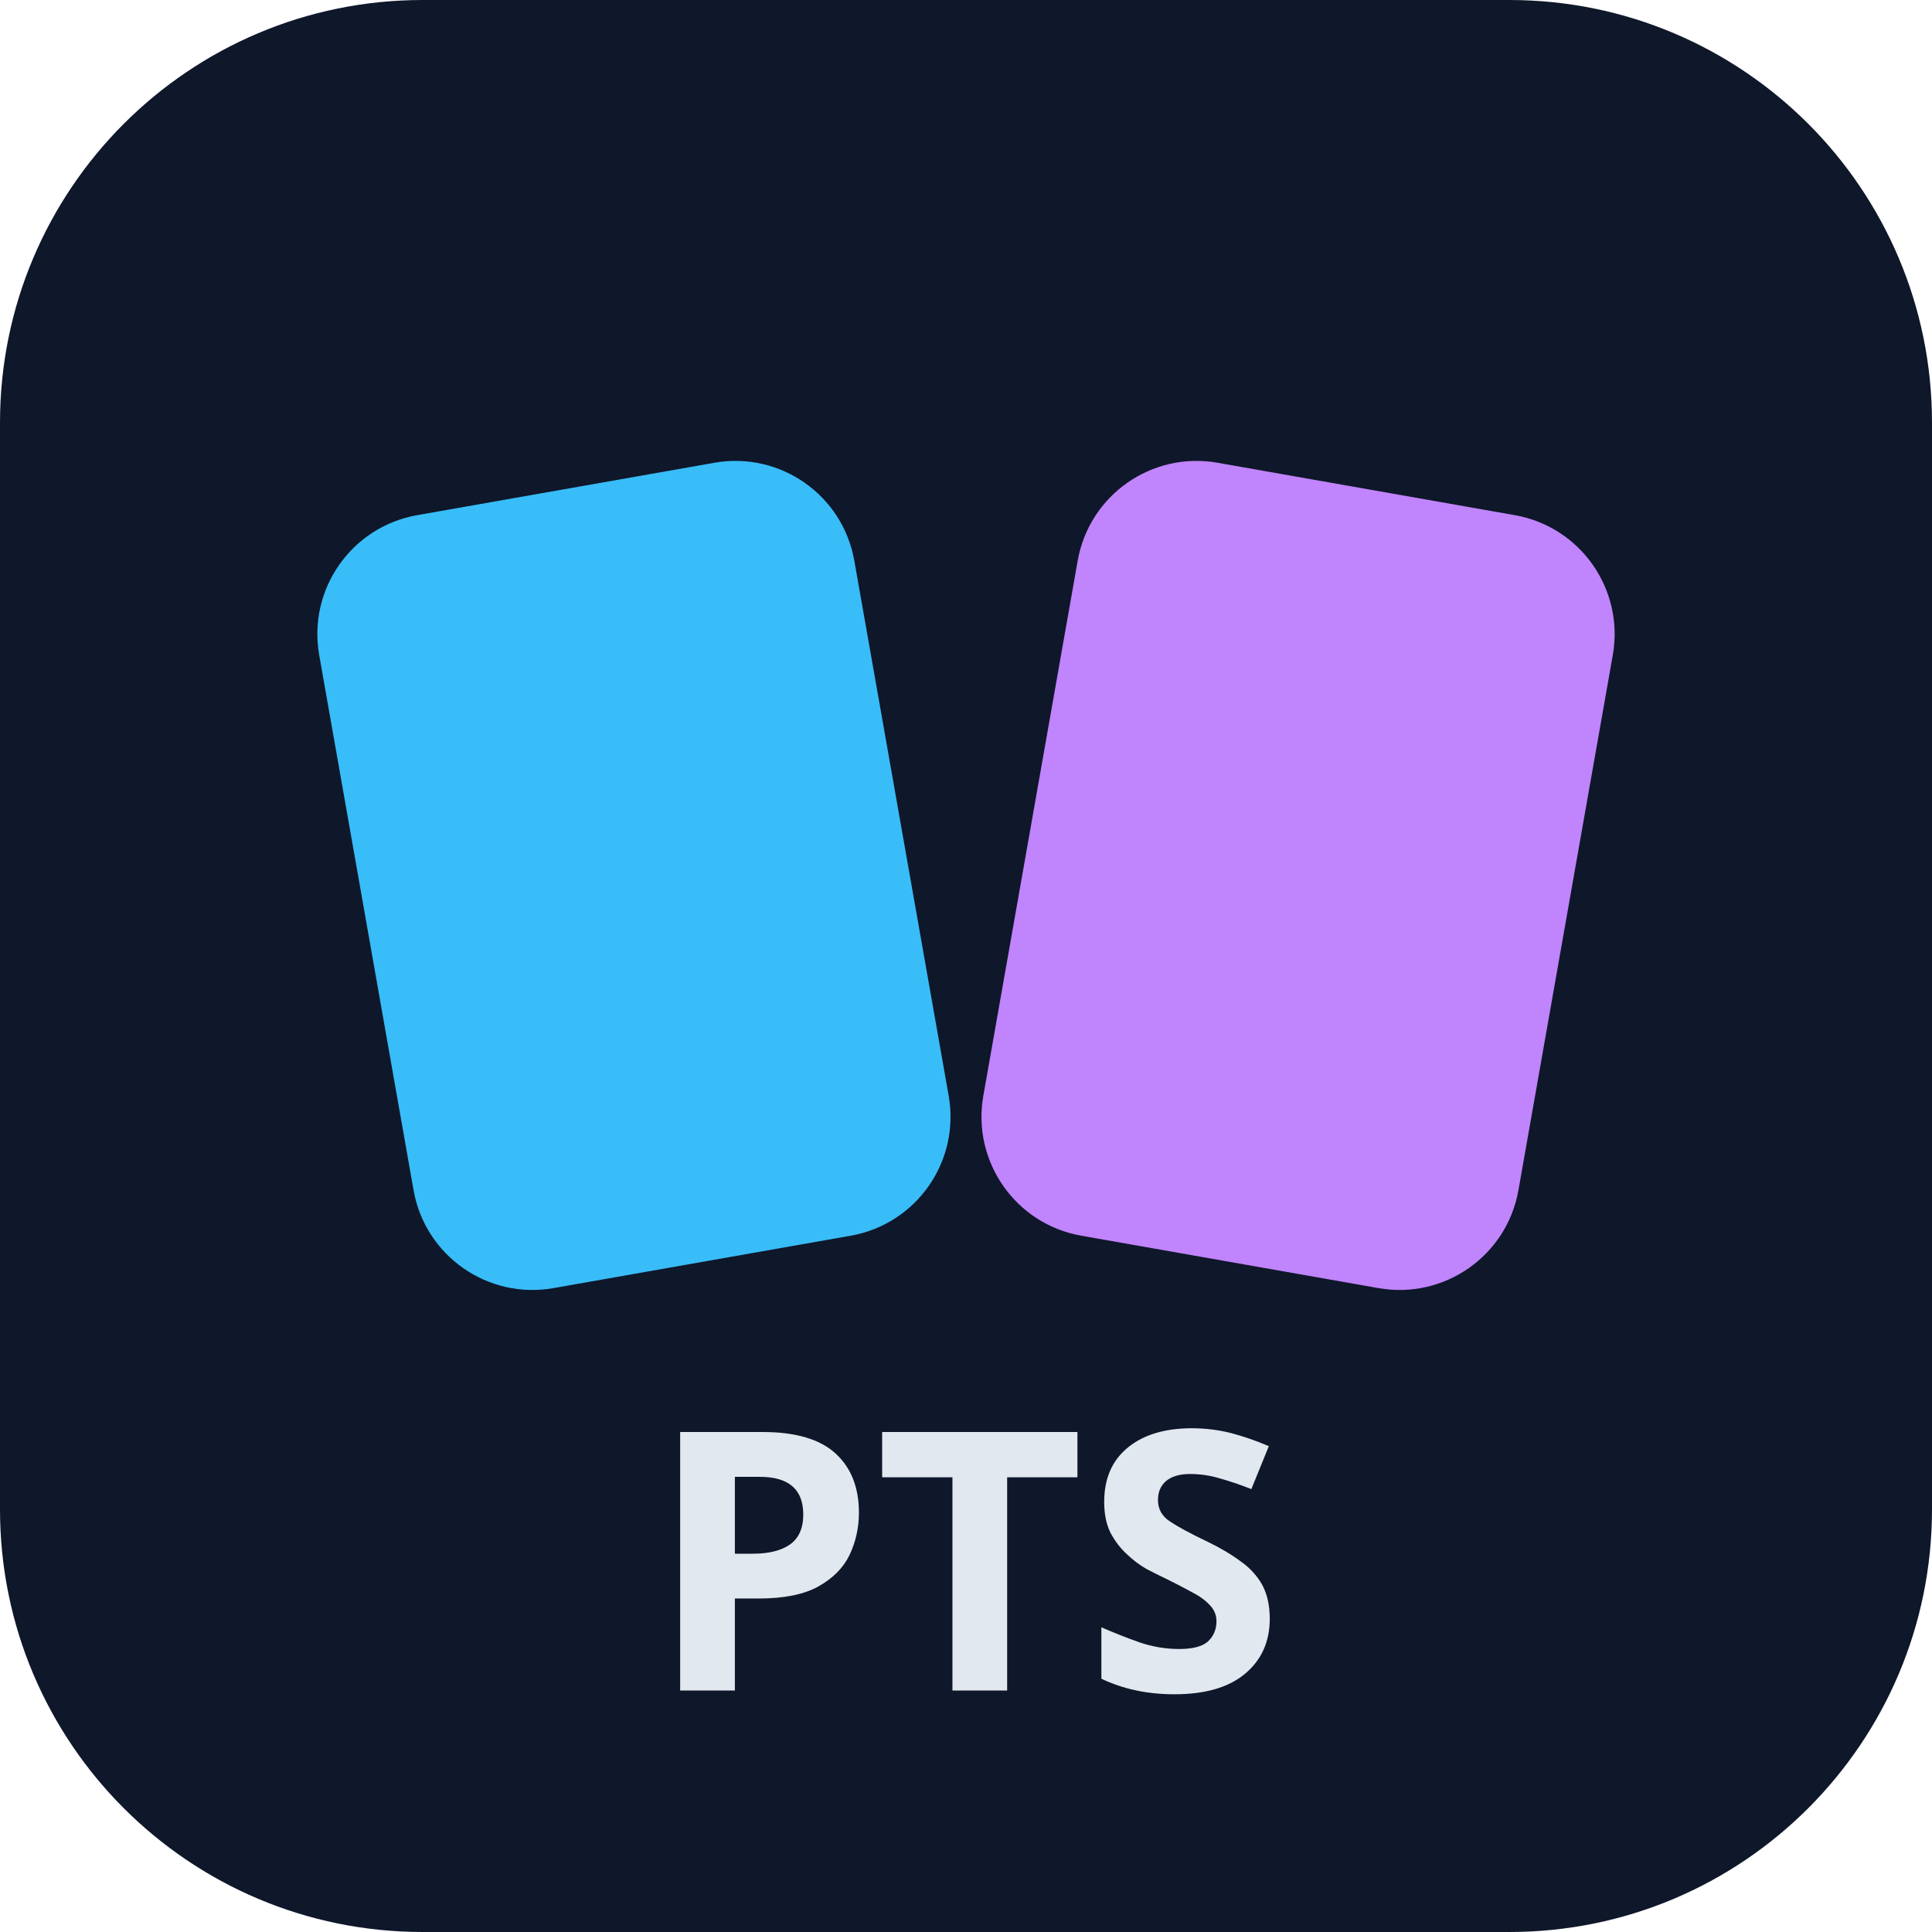
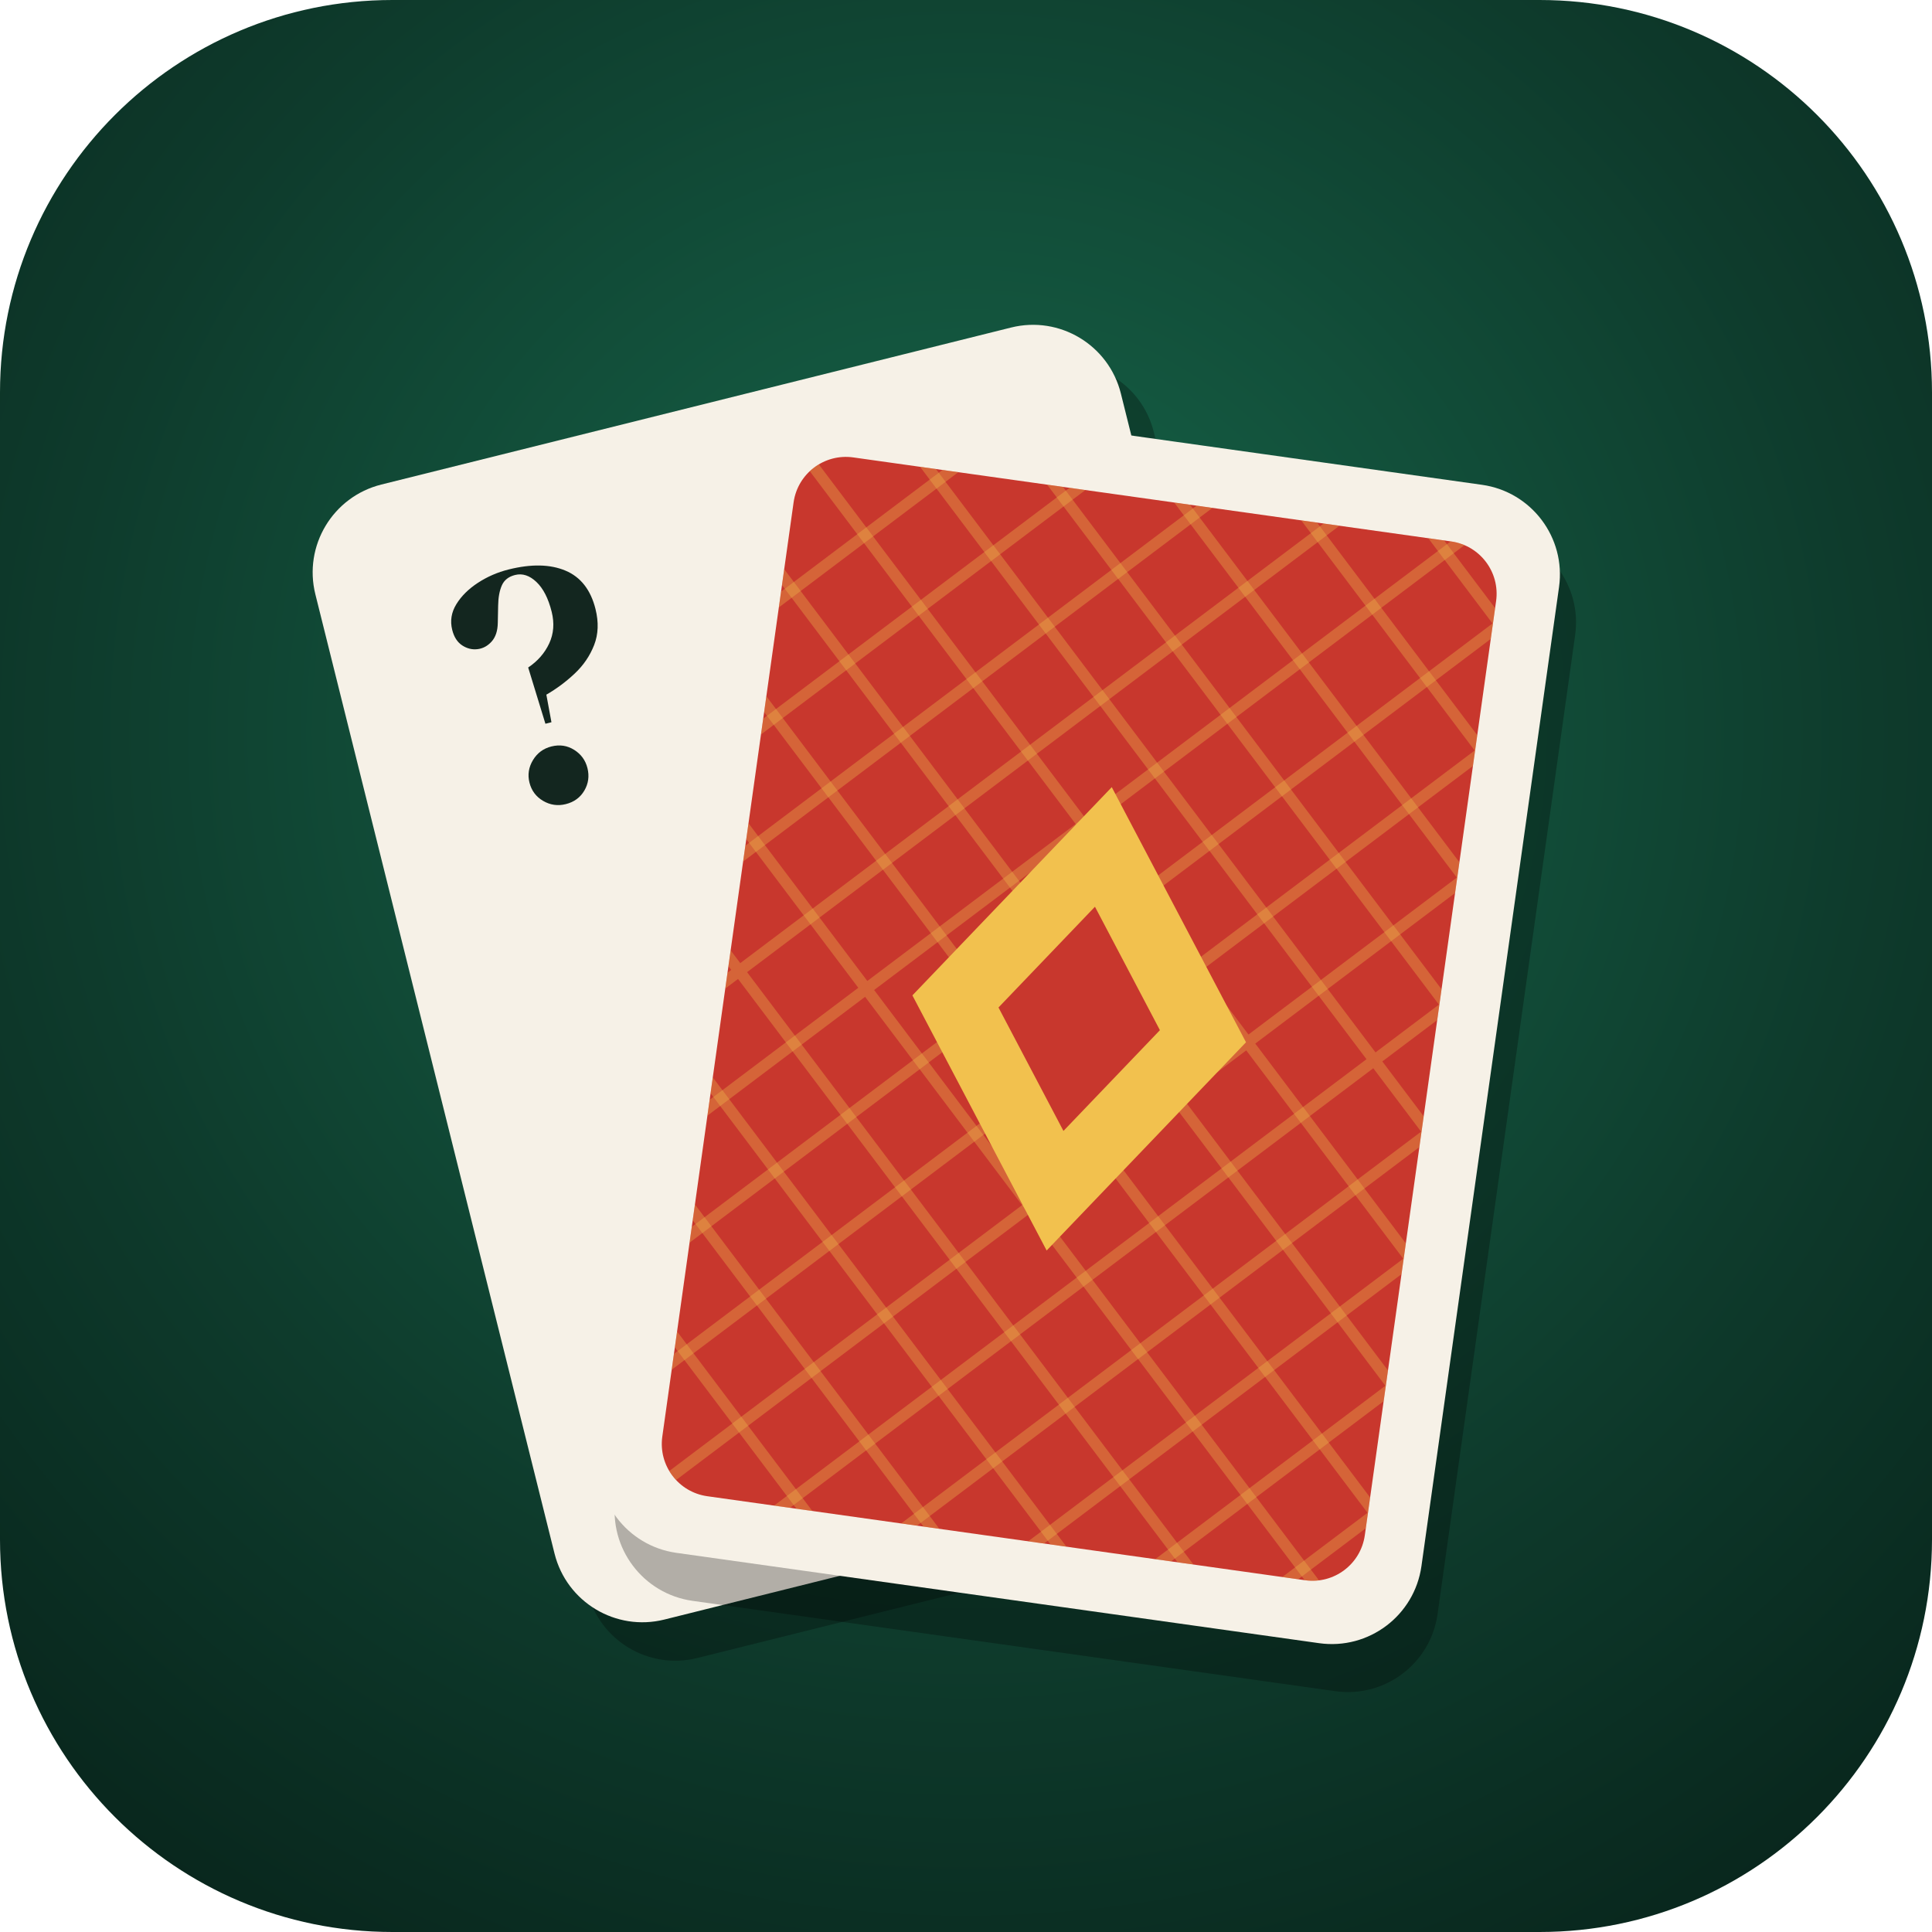
- <svg xmlns="http://www.w3.org/2000/svg" viewBox="0 0 64 64">
-   <rect width="64" height="64" rx="14" fill="#0f172a" />
-   <rect x="12" y="16" width="18" height="26" rx="4" fill="#38bdf8" transform="rotate(-10 21 29)" />
-   <rect x="34" y="16" width="18" height="26" rx="4" fill="#c084fc" transform="rotate(10 43 29)" />
-   <text x="32" y="56" font-family="system-ui,sans-serif" font-size="12" font-weight="700" fill="#e2e8f0" text-anchor="middle">PTS</text>
+ <svg xmlns="http://www.w3.org/2000/svg" viewBox="0 0 512 512">
+   <defs>
+     <radialGradient id="felt" cx="50%" cy="38%" r="75%">
+       <stop offset="0" stop-color="#17694c" />
+       <stop offset="0.62" stop-color="#0e3b2c" />
+       <stop offset="1" stop-color="#08241b" />
+     </radialGradient>
+   </defs>
+   <rect width="512" height="512" rx="104" fill="url(#felt)" />
+   <g transform="rotate(-14 222.0 258.0)">
+     <rect x="118.0" y="115.0" width="220" height="310" rx="24" fill="#000" opacity="0.28" />
+     <rect x="112.0" y="103.0" width="220" height="310" rx="24" fill="#f6f1e7" />
+     <path d="M162.856 175.026 162.031 159.461Q166.335 157.904 168.99 154.608Q171.645 151.312 171.645 146.642Q171.645 141.149 169.631 137.99Q167.617 134.831 164.595 134.831Q161.94 134.831 160.521 136.662Q159.102 138.494 158.278 141.607L157.087 146.001Q156.263 149.114 154.295 150.442Q152.326 151.77 150.175 151.495Q148.023 151.22 146.466 149.526Q144.91 147.833 144.91 144.903Q144.91 141.24 147.611 138.585Q150.312 135.93 154.524 134.465Q158.735 133.0 163.313 133.0Q172.561 133.0 177.825 136.937Q183.09 140.874 183.09 148.748Q183.09 154.15 180.435 157.904Q177.78 161.658 173.614 163.993Q169.448 166.328 164.961 167.609L164.504 175.026ZM162.947 197.0Q159.651 197.0 157.316 194.711Q154.981 192.422 154.981 189.126Q154.981 185.921 157.316 183.587Q159.651 181.252 162.947 181.252Q166.335 181.252 168.578 183.587Q170.821 185.921 170.821 189.126Q170.821 192.422 168.578 194.711Q166.335 197.0 162.947 197.0Z" fill="#13261f" />
+   </g>
+   <g transform="rotate(8 286.0 270.0)">
+     <rect x="182.0" y="127.0" width="220" height="310" rx="24" fill="#000" opacity="0.28" />
+     <rect x="176.0" y="115.0" width="220" height="310" rx="24" fill="#f6f1e7" />
+     <clipPath id="back">
+       <rect x="192.0" y="131.0" width="188" height="278" rx="14" />
+     </clipPath>
+     <rect x="192.0" y="131.0" width="188" height="278" rx="14" fill="#c8372d" />
+     <g clip-path="url(#back)">
+       <path d="M-164.0 115.0 l310 310M146.0 115.0 l-310 310" stroke="#f2c14e" stroke-opacity="0.32" stroke-width="3" />
+       <path d="M-130.0 115.0 l310 310M180.0 115.0 l-310 310" stroke="#f2c14e" stroke-opacity="0.32" stroke-width="3" />
+       <path d="M-96.0 115.0 l310 310M214.0 115.0 l-310 310" stroke="#f2c14e" stroke-opacity="0.32" stroke-width="3" />
+       <path d="M-62.0 115.0 l310 310M248.0 115.0 l-310 310" stroke="#f2c14e" stroke-opacity="0.32" stroke-width="3" />
+       <path d="M-28.0 115.0 l310 310M282.0 115.0 l-310 310" stroke="#f2c14e" stroke-opacity="0.32" stroke-width="3" />
+       <path d="M6.0 115.0 l310 310M316.0 115.0 l-310 310" stroke="#f2c14e" stroke-opacity="0.32" stroke-width="3" />
+       <path d="M40.0 115.0 l310 310M350.0 115.0 l-310 310" stroke="#f2c14e" stroke-opacity="0.32" stroke-width="3" />
+       <path d="M74.0 115.0 l310 310M384.0 115.0 l-310 310" stroke="#f2c14e" stroke-opacity="0.32" stroke-width="3" />
+       <path d="M108.0 115.0 l310 310M418.0 115.0 l-310 310" stroke="#f2c14e" stroke-opacity="0.32" stroke-width="3" />
+       <path d="M142.0 115.0 l310 310M452.0 115.0 l-310 310" stroke="#f2c14e" stroke-opacity="0.32" stroke-width="3" />
+       <path d="M176.0 115.0 l310 310M486.0 115.0 l-310 310" stroke="#f2c14e" stroke-opacity="0.32" stroke-width="3" />
+       <path d="M210.0 115.0 l310 310M520.0 115.0 l-310 310" stroke="#f2c14e" stroke-opacity="0.32" stroke-width="3" />
+       <path d="M244.0 115.0 l310 310M554.0 115.0 l-310 310" stroke="#f2c14e" stroke-opacity="0.32" stroke-width="3" />
+       <path d="M278.0 115.0 l310 310M588.0 115.0 l-310 310" stroke="#f2c14e" stroke-opacity="0.32" stroke-width="3" />
+       <path d="M312.0 115.0 l310 310M622.0 115.0 l-310 310" stroke="#f2c14e" stroke-opacity="0.32" stroke-width="3" />
+       <path d="M346.0 115.0 l310 310M656.0 115.0 l-310 310" stroke="#f2c14e" stroke-opacity="0.32" stroke-width="3" />
+       <path d="M380.0 115.0 l310 310M690.0 115.0 l-310 310" stroke="#f2c14e" stroke-opacity="0.32" stroke-width="3" />
+       <path d="M414.0 115.0 l310 310M724.0 115.0 l-310 310" stroke="#f2c14e" stroke-opacity="0.32" stroke-width="3" />
+       <path d="M448.0 115.0 l310 310M758.0 115.0 l-310 310" stroke="#f2c14e" stroke-opacity="0.32" stroke-width="3" />
+       <path d="M482.0 115.0 l310 310M792.0 115.0 l-310 310" stroke="#f2c14e" stroke-opacity="0.32" stroke-width="3" />
+       <path d="M516.0 115.0 l310 310M826.0 115.0 l-310 310" stroke="#f2c14e" stroke-opacity="0.32" stroke-width="3" />
+       <path d="M550.0 115.0 l310 310M860.0 115.0 l-310 310" stroke="#f2c14e" stroke-opacity="0.32" stroke-width="3" />
+     </g>
+     <path d="M286.0 208.0 L330.64 270.0 L286.0 332.0 L241.36 270.0 Z" fill="#f2c14e" />
+     <path d="M286.0 240.0 L307.6 270.0 L286.0 300.0 L264.4 270.0 Z" fill="#c8372d" />
+   </g>
</svg>
